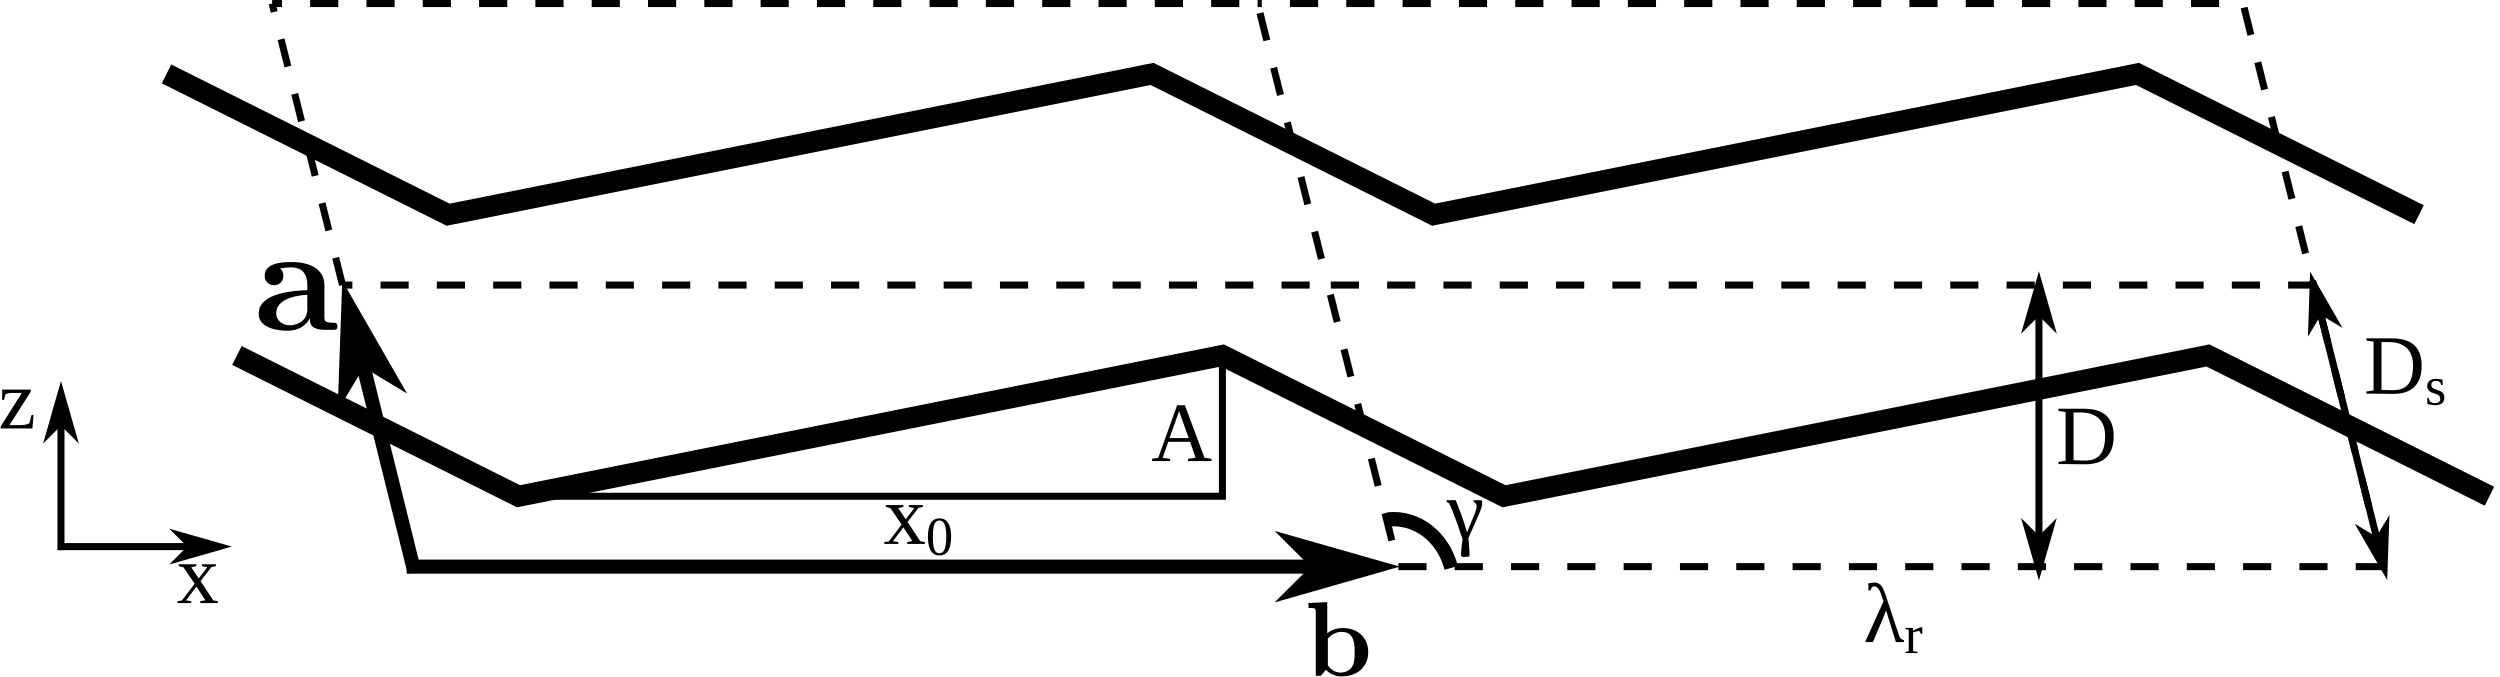
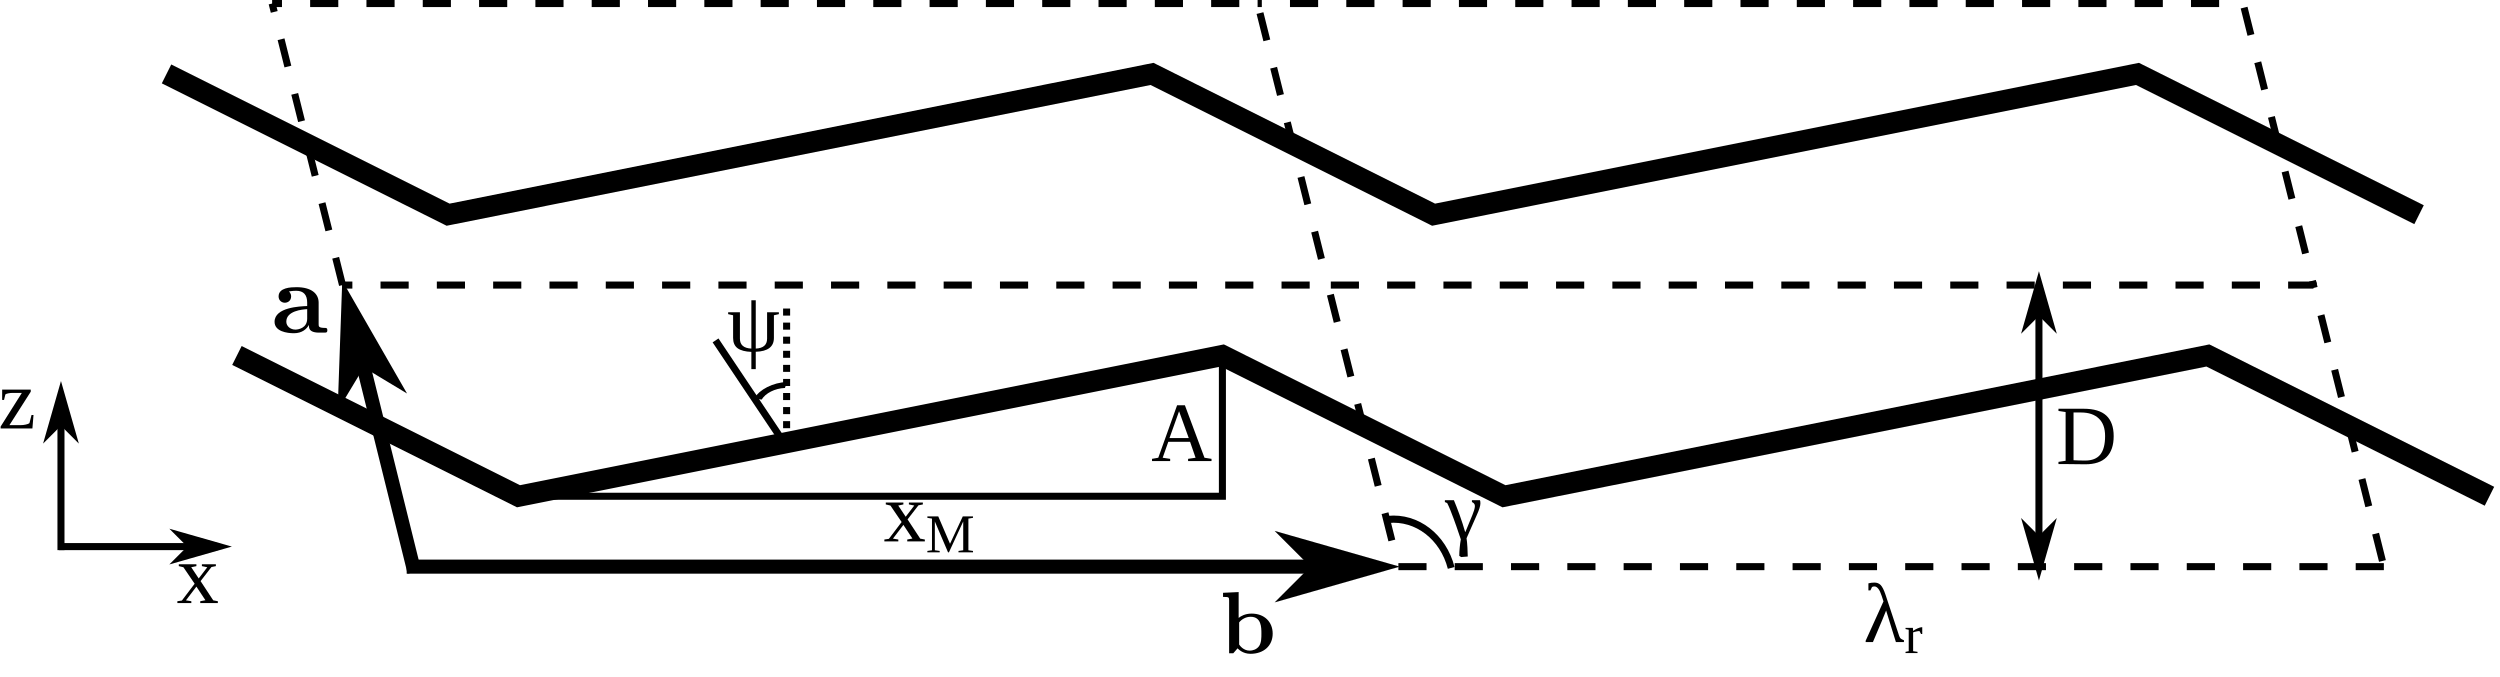
<svg xmlns="http://www.w3.org/2000/svg" width="355.158" height="96.096" id="svg2" version="1.1">
  <defs id="defs4">
    <marker orient="auto" refY="0" refX="0" id="Arrow1Mstart" style="overflow:visible">
      <path id="path4195" d="M 0,0 5,-5 -12.5,0 5,5 0,0 z" style="fill-rule:evenodd;stroke:#000000;stroke-width:1pt" transform="matrix(0.4,0,0,0.4,4,0)" />
    </marker>
    <marker orient="auto" refY="0" refX="0" id="Arrow1Mend" style="overflow:visible">
      <path id="path4198" d="M 0,0 5,-5 -12.5,0 5,5 0,0 z" style="fill-rule:evenodd;stroke:#000000;stroke-width:1pt" transform="matrix(-0.4,0,0,-0.4,-4,0)" />
    </marker>
    <marker orient="auto" refY="0" refX="0" id="Arrow1Mstart-5" style="overflow:visible">
      <path id="path4195-0" d="M 0,0 5,-5 -12.5,0 5,5 0,0 z" style="fill-rule:evenodd;stroke:#000000;stroke-width:1pt" transform="matrix(0.4,0,0,0.4,4,0)" />
    </marker>
    <marker orient="auto" refY="0" refX="0" id="Arrow1Mend-7" style="overflow:visible">
      <path id="path4198-5" d="M 0,0 5,-5 -12.5,0 5,5 0,0 z" style="fill-rule:evenodd;stroke:#000000;stroke-width:1pt" transform="matrix(-0.4,0,0,-0.4,-4,0)" />
    </marker>
    <marker orient="auto" refY="0" refX="0" id="Arrow1Mend-7-3" style="overflow:visible">
      <path id="path4198-5-1" d="M 0,0 5,-5 -12.5,0 5,5 0,0 z" style="fill-rule:evenodd;stroke:#000000;stroke-width:1pt" transform="matrix(-0.4,0,0,-0.4,-4,0)" />
    </marker>
    <marker orient="auto" refY="0" refX="0" id="Arrow1Mend-7-31" style="overflow:visible">
      <path id="path4198-5-2" d="M 0,0 5,-5 -12.5,0 5,5 0,0 z" style="fill-rule:evenodd;stroke:#000000;stroke-width:1pt" transform="matrix(-0.4,0,0,-0.4,-4,0)" />
    </marker>
    <marker orient="auto" refY="0" refX="0" id="marker6535" style="overflow:visible">
      <path id="path6537" d="M 0,0 5,-5 -12.5,0 5,5 0,0 z" style="fill-rule:evenodd;stroke:#000000;stroke-width:1pt" transform="matrix(-0.4,0,0,-0.4,-4,0)" />
    </marker>
    <marker orient="auto" refY="0" refX="0" id="Arrow1Mend-7-8" style="overflow:visible">
      <path id="path4198-5-8" d="M 0,0 5,-5 -12.5,0 5,5 0,0 z" style="fill-rule:evenodd;stroke:#000000;stroke-width:1pt" transform="matrix(-0.4,0,0,-0.4,-4,0)" />
    </marker>
    <marker orient="auto" refY="0" refX="0" id="marker6570" style="overflow:visible">
      <path id="path6572" d="M 0,0 5,-5 -12.5,0 5,5 0,0 z" style="fill-rule:evenodd;stroke:#000000;stroke-width:1pt" transform="matrix(-0.4,0,0,-0.4,-4,0)" />
    </marker>
  </defs>
  <g id="layer1" transform="translate(-56.34152,-941.8622)">
    <path style="fill:none;stroke:#000000;stroke-width:2;stroke-linecap:butt;stroke-linejoin:miter;stroke-miterlimit:0;stroke-opacity:1;stroke-dasharray:none;marker-mid:none;marker-end:url(#Arrow1Mend)" d="m 114.116,1022.362 137.136,0" id="path4183" />
    <path style="fill:none;stroke:#000000;stroke-width:1;stroke-linecap:butt;stroke-linejoin:miter;stroke-miterlimit:4;stroke-opacity:1;stroke-dasharray:4, 4;stroke-dashoffset:2.6" d="m 105,982.362 140,0 10,40" id="path5013" />
    <path style="fill:none;stroke:#000000;stroke-width:1;stroke-linecap:butt;stroke-linejoin:miter;stroke-miterlimit:4;stroke-opacity:1;stroke-dasharray:4, 4;stroke-dashoffset:7.6" d="m 245,982.362 140,0 10,40" id="path5013-9" />
    <path style="fill:none;stroke:#000000;stroke-width:1;stroke-linecap:butt;stroke-linejoin:miter;stroke-miterlimit:4;stroke-opacity:1;stroke-dasharray:4, 4;stroke-dashoffset:3.4" d="m 235,942.362 140,0 10,40" id="path5013-3" />
    <path style="fill:none;stroke:#000000;stroke-width:1;stroke-linecap:butt;stroke-linejoin:miter;stroke-miterlimit:4;stroke-opacity:1;stroke-dasharray:4, 4;stroke-dashoffset:2.6" d="m 95,942.362 140,0 10,40" id="path5013-2" />
    <path style="fill:none;stroke:#000000;stroke-width:2;stroke-linecap:butt;stroke-linejoin:miter;stroke-miterlimit:4;stroke-opacity:1;stroke-dasharray:none;marker-end:url(#Arrow1Mend)" d="m 115.217,1023.12 -9.307,-37.56" id="path5065" />
    <path style="fill:none;stroke:#000000;stroke-width:1;stroke-linecap:butt;stroke-linejoin:miter;stroke-miterlimit:4;stroke-opacity:1;stroke-dasharray:4, 4;stroke-dashoffset:0" d="m 105,982.362 -10,-40" id="path5270" />
    <path style="fill:none;stroke:#000000;stroke-width:1;stroke-linecap:butt;stroke-linejoin:miter;stroke-miterlimit:4;stroke-opacity:1;stroke-dasharray:4, 4;stroke-dashoffset:0" d="m 255,1022.362 140,0" id="path5272" />
    <path style="fill:none;stroke:#000000;stroke-width:3;stroke-linecap:butt;stroke-linejoin:miter;stroke-miterlimit:4;stroke-opacity:1;stroke-dasharray:none" d="m 80,952.362 40,20 100,-20 40,20 100,-20 40,20" id="path5274" />
    <path style="fill:none;stroke:#000000;stroke-width:3;stroke-linecap:butt;stroke-linejoin:miter;stroke-miterlimit:4;stroke-opacity:1;stroke-dasharray:none" d="m 90,992.362 40,20 100,-20 40,20 100,-20 40,20" id="path5274-4" />
-     <path style="fill:none;stroke:#000000;stroke-width:1.257;stroke-linejoin:miter;stroke-miterlimit:0;stroke-opacity:1;stroke-dasharray:none;stroke-dashoffset:7.6" id="path5668" d="m 114.954,1018.279 c 2.605,-0.256 5.011,1.528 5.73,4.25" transform="matrix(1.561657,0,0,1.62018,74.03394,-634.1408)" />
-     <text xml:space="preserve" style="font-size:22px;font-style:normal;font-variant:normal;font-weight:normal;font-stretch:normal;line-height:125%;letter-spacing:0px;word-spacing:0px;fill:#000000;fill-opacity:1;stroke:none;font-family:Times New Roman;-inkscape-font-specification:Times New Roman" x="261.875" y="1018.434" id="text5670">
-       <tspan id="tspan5672" x="261.875" y="1018.434" style="font-size:12px">γ</tspan>
+     <path style="fill:none;stroke:#000000;stroke-width:0.629;stroke-linejoin:miter;stroke-miterlimit:0;stroke-opacity:1;stroke-dasharray:none;stroke-dashoffset:7.6" id="path5668" d="m 114.954,1018.279 c 2.605,-0.256 5.011,1.528 5.73,4.25" transform="matrix(1.561657,0,0,1.62018,74.03394,-634.1408)" />
+     <text xml:space="preserve" style="font-size:22px;font-style:normal;font-variant:normal;font-weight:normal;font-stretch:normal;line-height:125%;letter-spacing:0px;word-spacing:0px;fill:#000000;fill-opacity:1;stroke:none;font-family:Times New Roman;-inkscape-font-specification:Times New Roman" x="261.622" y="1018.434" id="text5670">
+       <tspan id="tspan5672" x="261.622" y="1018.434" style="font-size:12px">γ</tspan>
    </text>
    <path style="fill:none;stroke:#000000;stroke-width:1px;stroke-linecap:butt;stroke-linejoin:miter;stroke-opacity:1" d="m 130,1012.362 100,0 0,-20" id="path5674" />
-     <text xml:space="preserve" style="font-size:40px;font-style:normal;font-variant:normal;font-weight:normal;font-stretch:normal;line-height:125%;letter-spacing:0px;word-spacing:0px;fill:#000000;fill-opacity:1;stroke:none;font-family:Times New Roman;-inkscape-font-specification:Times New Roman" x="181.869" y="1019.13" id="text5676">
-       <tspan id="tspan5678" x="181.869" y="1019.13" style="font-size:12px">x<tspan style="font-size:65.001%;baseline-shift:sub" id="tspan5680">0</tspan>
+     <text xml:space="preserve" style="font-size:40px;font-style:normal;font-variant:normal;font-weight:normal;font-stretch:normal;line-height:125%;letter-spacing:0px;word-spacing:0px;fill:#000000;fill-opacity:1;stroke:none;font-family:Times New Roman;-inkscape-font-specification:Times New Roman" x="181.869" y="1018.773" id="text5676">
+       <tspan id="tspan5678" x="181.869" y="1018.773" style="font-size:12px">x<tspan style="font-size:65.001%;baseline-shift:sub" id="tspan3044">M</tspan>
      </tspan>
    </text>
    <text xml:space="preserve" style="font-size:40px;font-style:normal;font-variant:normal;font-weight:normal;font-stretch:normal;line-height:125%;letter-spacing:0px;word-spacing:0px;fill:#000000;fill-opacity:1;stroke:none;font-family:Times New Roman;-inkscape-font-specification:Times New Roman" x="219.874" y="1007.362" id="text5676-8">
      <tspan id="tspan5678-5" x="219.874" y="1007.362" style="font-size:12px">A</tspan>
    </text>
-     <g transform="matrix(0.4014968,0,0,0.4014968,-27.31085,845.1883)" id="g5733">
-       <g style="font-style:normal;font-variant:normal;font-weight:normal;font-stretch:normal;letter-spacing:normal;word-spacing:normal;text-anchor:start;fill:none;stroke:#000000;stroke-width:2.491;stroke-linecap:butt;stroke-linejoin:miter;stroke-miterlimit:10.433;stroke-opacity:1;stroke-dasharray:none;stroke-dashoffset:0" id="content" transform="matrix(1.062992,0,0,-1.062992,-186.0236,789.2717)" xml:space="preserve" stroke-miterlimit="10.433" font-style="normal" font-variant="normal" font-weight="normal" font-stretch="normal" font-size-adjust="none" letter-spacing="normal" word-spacing="normal">
+     <g transform="matrix(0.2692217,0,0,0.2692217,14.61266,892.8739)" id="g5733">
+       <g style="font-style:normal;font-variant:normal;font-weight:normal;font-stretch:normal;letter-spacing:normal;word-spacing:normal;text-anchor:start;fill:none;stroke:#000000;stroke-width:3.714;stroke-linecap:butt;stroke-linejoin:miter;stroke-miterlimit:10.433;stroke-opacity:1;stroke-dasharray:none;stroke-dashoffset:0" id="content" transform="matrix(1.062992,0,0,-1.062992,-186.0236,789.2717)" xml:space="preserve" stroke-miterlimit="10.433" font-style="normal" font-variant="normal" font-weight="normal" font-stretch="normal" font-size-adjust="none" letter-spacing="normal" word-spacing="normal">
        <path style="fill:#000000;stroke-width:0" d="m 474.16,410.04 0,-0.3 0.01,-0.31 0.01,-0.16 0.01,-0.16 0.02,-0.16 0.03,-0.16 0.04,-0.16 0.04,-0.16 0.05,-0.16 0.06,-0.16 0.08,-0.16 0.08,-0.15 0.1,-0.15 0.12,-0.15 0.13,-0.14 0.14,-0.14 0.16,-0.13 0.09,-0.06 0.09,-0.06 0.1,-0.06 0.1,-0.06 0.11,-0.06 0.11,-0.05 0.12,-0.05 0.12,-0.05 0.13,-0.05 0.13,-0.05 0.14,-0.04 0.15,-0.04 0.15,-0.04 0.15,-0.04 0.17,-0.03 0.17,-0.03 0.17,-0.03 0.18,-0.03 0.19,-0.02 0.2,-0.02 0.2,-0.02 0.21,-0.01 0.22,-0.02 0.22,0 0.23,-0.01 0.24,0 h 2.39 c 1,0 1.6,0 1.6,1.2 0,1.14 -0.64,1.14 -1.3,1.14 -3.03,0.05 -3.03,0.71 -3.03,1.85 v 10.7 c 0,4.44 -3.55,7.67 -10.97,7.67 -2.83,0 -8.91,-0.19 -8.91,-4.58 0,-2.18 1.74,-3.14 3.08,-3.14 1.55,0 3.14,1.05 3.14,3.14 0,1.5 -0.94,2.35 -1.09,2.44 1.39,0.3 2.98,0.36 3.59,0.36 3.74,0 5.47,-2.09 5.47,-5.89 v -1.69 -1.54 -4.74 c 0,-4.78 -4.58,-5.42 -5.83,-5.42 -2.53,0 -4.53,1.73 -4.53,3.94 0,5.37 7.88,6.07 10.36,6.22 h 0 v 1.54 c -3.53,-0.15 -16.19,-0.59 -16.19,-7.83 0,-4.78 6.18,-5.67 9.61,-5.67 4,0 6.33,2.05 7.44,4.14 z" id="path5736" />
      </g>
    </g>
-     <g id="g5796" transform="matrix(0.2847126,0,0,0.2847126,156.7696,936.0872)">
+     <g id="g5796" transform="matrix(0.2847126,0,0,0.2847126,300.6981,982.1586)">
      <g word-spacing="normal" letter-spacing="normal" font-size-adjust="none" font-stretch="normal" font-weight="normal" font-variant="normal" font-style="normal" stroke-miterlimit="10.433" xml:space="preserve" transform="matrix(1.062992,0,0,-1.062992,-186.0236,789.2717)" id="g5798" style="font-style:normal;font-variant:normal;font-weight:normal;font-stretch:normal;letter-spacing:normal;word-spacing:normal;text-anchor:start;fill:none;stroke:#000000;stroke-width:3.512;stroke-linecap:butt;stroke-linejoin:miter;stroke-miterlimit:10.433;stroke-opacity:1;stroke-dasharray:none;stroke-dashoffset:0">
-         <path id="path5800" d="m 466.18,426.18 v 14.6 l -8.82,-0.41 v -2.34 c 3.1,0 3.44,0 3.44,-1.94 V 406.2 h 2.34 l 2.44,2.8 c 0.41,-0.41 2.85,-3.1 7.28,-3.1 l -0.45,1.8 c -3.48,0 -5.44,2.69 -5.94,3.44 h 0 v 12.5 c 1.36,1.75 3.75,3.18 6.49,3.18 6.08,0 6.08,-6.03 6.08,-9.51 0,-2.35 0,-5.08 -1.3,-7.03 -1.44,-2.03 -3.74,-2.58 -5.33,-2.58 l 0.45,-1.8 c 7.43,0 12.55,4.49 12.55,11.41 0,6.62 -4.69,11.31 -11.91,11.31 -3.64,0 -6.12,-1.45 -7.32,-2.44 z" style="fill:#000000;stroke-width:0" />
+         <path id="path5800" d="m -50.975,585.598 v 12.13 l -7.328,-0.341 v -1.944 c 2.576,0 2.858,0 2.858,-1.612 v -24.834 h 1.944 l 2.027,2.326 c 0.341,-0.341 2.368,-2.576 6.049,-2.576 l -0.374,1.496 c -2.891,0 -4.52,2.235 -4.935,2.858 h 0 v 10.386 c 1.13,1.454 3.116,2.642 5.392,2.642 5.051,0 5.051,-5.01 5.051,-7.901 0,-1.952 0,-4.221 -1.08,-5.841 -1.196,-1.687 -3.107,-2.144 -4.428,-2.144 l 0.374,-1.496 c 6.173,0 10.427,3.73 10.427,9.48 0,5.5 -3.897,9.397 -9.895,9.397 -3.024,0 -5.085,-1.205 -6.082,-2.027 z" style="fill:#000000;stroke-width:0" />
      </g>
    </g>
    <text xml:space="preserve" style="font-size:40px;font-style:normal;font-variant:normal;font-weight:normal;font-stretch:normal;line-height:125%;letter-spacing:0px;word-spacing:0px;fill:#000000;fill-opacity:1;stroke:none;font-family:Times New Roman;-inkscape-font-specification:Times New Roman" x="195" y="1047.362" id="text5676-8-1">
      <tspan id="tspan5678-5-8" x="195" y="1047.362" style="font-size:12px" />
    </text>
    <text xml:space="preserve" style="font-size:40px;font-style:normal;font-variant:normal;font-weight:normal;font-stretch:normal;line-height:125%;letter-spacing:0px;word-spacing:0px;fill:#000000;fill-opacity:1;stroke:none;font-family:Times New Roman;-inkscape-font-specification:Times New Roman" x="321.071" y="1033.076" id="text5854">
      <tspan id="tspan5856" x="321.071" y="1033.076" style="font-size:12px">λ<tspan style="font-size:65.001%;baseline-shift:sub" id="tspan5858">r</tspan>
      </tspan>
    </text>
    <path style="fill:none;stroke:#000000;stroke-width:1px;stroke-linecap:butt;stroke-linejoin:miter;stroke-opacity:1;marker-start:url(#Arrow1Mstart);marker-end:url(#Arrow1Mend)" d="m 346,982.362 0,40" id="path5860" />
    <text xml:space="preserve" style="font-size:40px;font-style:normal;font-variant:normal;font-weight:normal;font-stretch:normal;line-height:125%;letter-spacing:0px;word-spacing:0px;fill:#000000;fill-opacity:1;stroke:none;font-family:Times New Roman;-inkscape-font-specification:Times New Roman" x="348.429" y="1007.791" id="text5854-6">
      <tspan id="tspan5856-5" x="348.429" y="1007.791" style="font-size:12px">D</tspan>
    </text>
-     <text xml:space="preserve" style="font-size:40px;font-style:normal;font-variant:normal;font-weight:normal;font-stretch:normal;line-height:125%;letter-spacing:0px;word-spacing:0px;fill:#000000;fill-opacity:1;stroke:none;font-family:Times New Roman;-inkscape-font-specification:Times New Roman" x="392.179" y="997.791" id="text5854-6-9">
-       <tspan id="tspan5856-5-4" x="392.179" y="997.791" style="font-size:12px">D<tspan style="font-size:65.001%;baseline-shift:sub" id="tspan6277">s</tspan>
-       </tspan>
-     </text>
-     <path style="fill:none;stroke:#000000;stroke-width:1px;stroke-linecap:butt;stroke-linejoin:miter;stroke-opacity:1;marker-start:url(#Arrow1Mstart);marker-end:url(#Arrow1Mend)" d="m 385,982.362 10,40" id="path5860-5" />
    <path style="fill:none;stroke:#000000;stroke-width:1px;stroke-linecap:butt;stroke-linejoin:miter;stroke-opacity:1;marker-end:url(#Arrow1Mend-7)" d="m 64.717,1019.512 c 22.596,0 22.596,0 22.596,0" id="path6309" />
    <path style="fill:none;stroke:#000000;stroke-width:1px;stroke-linecap:butt;stroke-linejoin:miter;stroke-opacity:1;marker-end:url(#Arrow1Mend-7)" d="m 65.003,1020.016 c 1e-5,-22.053 1e-5,-22.053 1e-5,-22.053" id="path6309-3" />
    <text xml:space="preserve" style="font-size:40px;font-style:normal;font-variant:normal;font-weight:normal;font-stretch:normal;line-height:125%;letter-spacing:0px;word-spacing:0px;fill:#000000;fill-opacity:1;stroke:none;font-family:Times New Roman;-inkscape-font-specification:Times New Roman" x="81.429" y="1027.541" id="text6593">
      <tspan id="tspan6595" x="81.429" y="1027.541" style="font-size:12px">x</tspan>
    </text>
    <text xml:space="preserve" style="font-size:40px;font-style:normal;font-variant:normal;font-weight:normal;font-stretch:normal;line-height:125%;letter-spacing:0px;word-spacing:0px;fill:#000000;fill-opacity:1;stroke:none;font-family:Times New Roman;-inkscape-font-specification:Times New Roman" x="56.101" y="1002.724" id="text6593-4">
      <tspan id="tspan6595-8" x="56.101" y="1002.724" style="font-size:12px">z</tspan>
    </text>
+     <path style="fill:none;stroke:#000000;stroke-width:1px;stroke-linecap:butt;stroke-linejoin:miter;stroke-opacity:1" d="m 157.994,990.22 c 9.39,14.031 9.39,14.031 9.39,14.031" id="path3046" />
+     <path style="fill:none;stroke:#000000;stroke-width:1;stroke-linecap:butt;stroke-linejoin:miter;stroke-miterlimit:4;stroke-opacity:1;stroke-dasharray:1,1;stroke-dashoffset:0" d="m 168.09,985.694 c 0,18.803 0,18.803 0,18.803" id="path3066" />
+     <path style="fill:none;stroke:#000000;stroke-width:1.988;stroke-linejoin:miter;stroke-miterlimit:0;stroke-opacity:1;stroke-dasharray:none;stroke-dashoffset:7.6" id="path5668-0" d="m 114.954,1018.279 a 5.446,5.893 0 0 1 5.73,4.25" transform="matrix(0.2959777,-0.4183952,0.5414301,0.08964769,-421.35,955.3802)" />
+     <text xml:space="preserve" style="font-size:22px;font-style:normal;font-variant:normal;font-weight:normal;font-stretch:normal;line-height:125%;letter-spacing:0px;word-spacing:0px;fill:#000000;fill-opacity:1;stroke:none;font-family:Times New Roman;-inkscape-font-specification:Times New Roman" x="156.526" y="930.039" id="text5670-2">
+       <tspan id="tspan5672-7" x="156.526" y="930.039" style="font-size:12px" />
+     </text>
+     <text xml:space="preserve" style="font-size:40px;font-style:normal;font-variant:normal;font-weight:normal;font-stretch:normal;line-height:125%;letter-spacing:0px;word-spacing:0px;fill:#000000;fill-opacity:1;stroke:none;font-family:Times New Roman;-inkscape-font-specification:Times New Roman" x="159.63" y="991.744" id="text3929">
+       <tspan id="tspan3931" x="159.63" y="991.744" style="font-size:12px">ψ</tspan>
+     </text>
  </g>
</svg>
